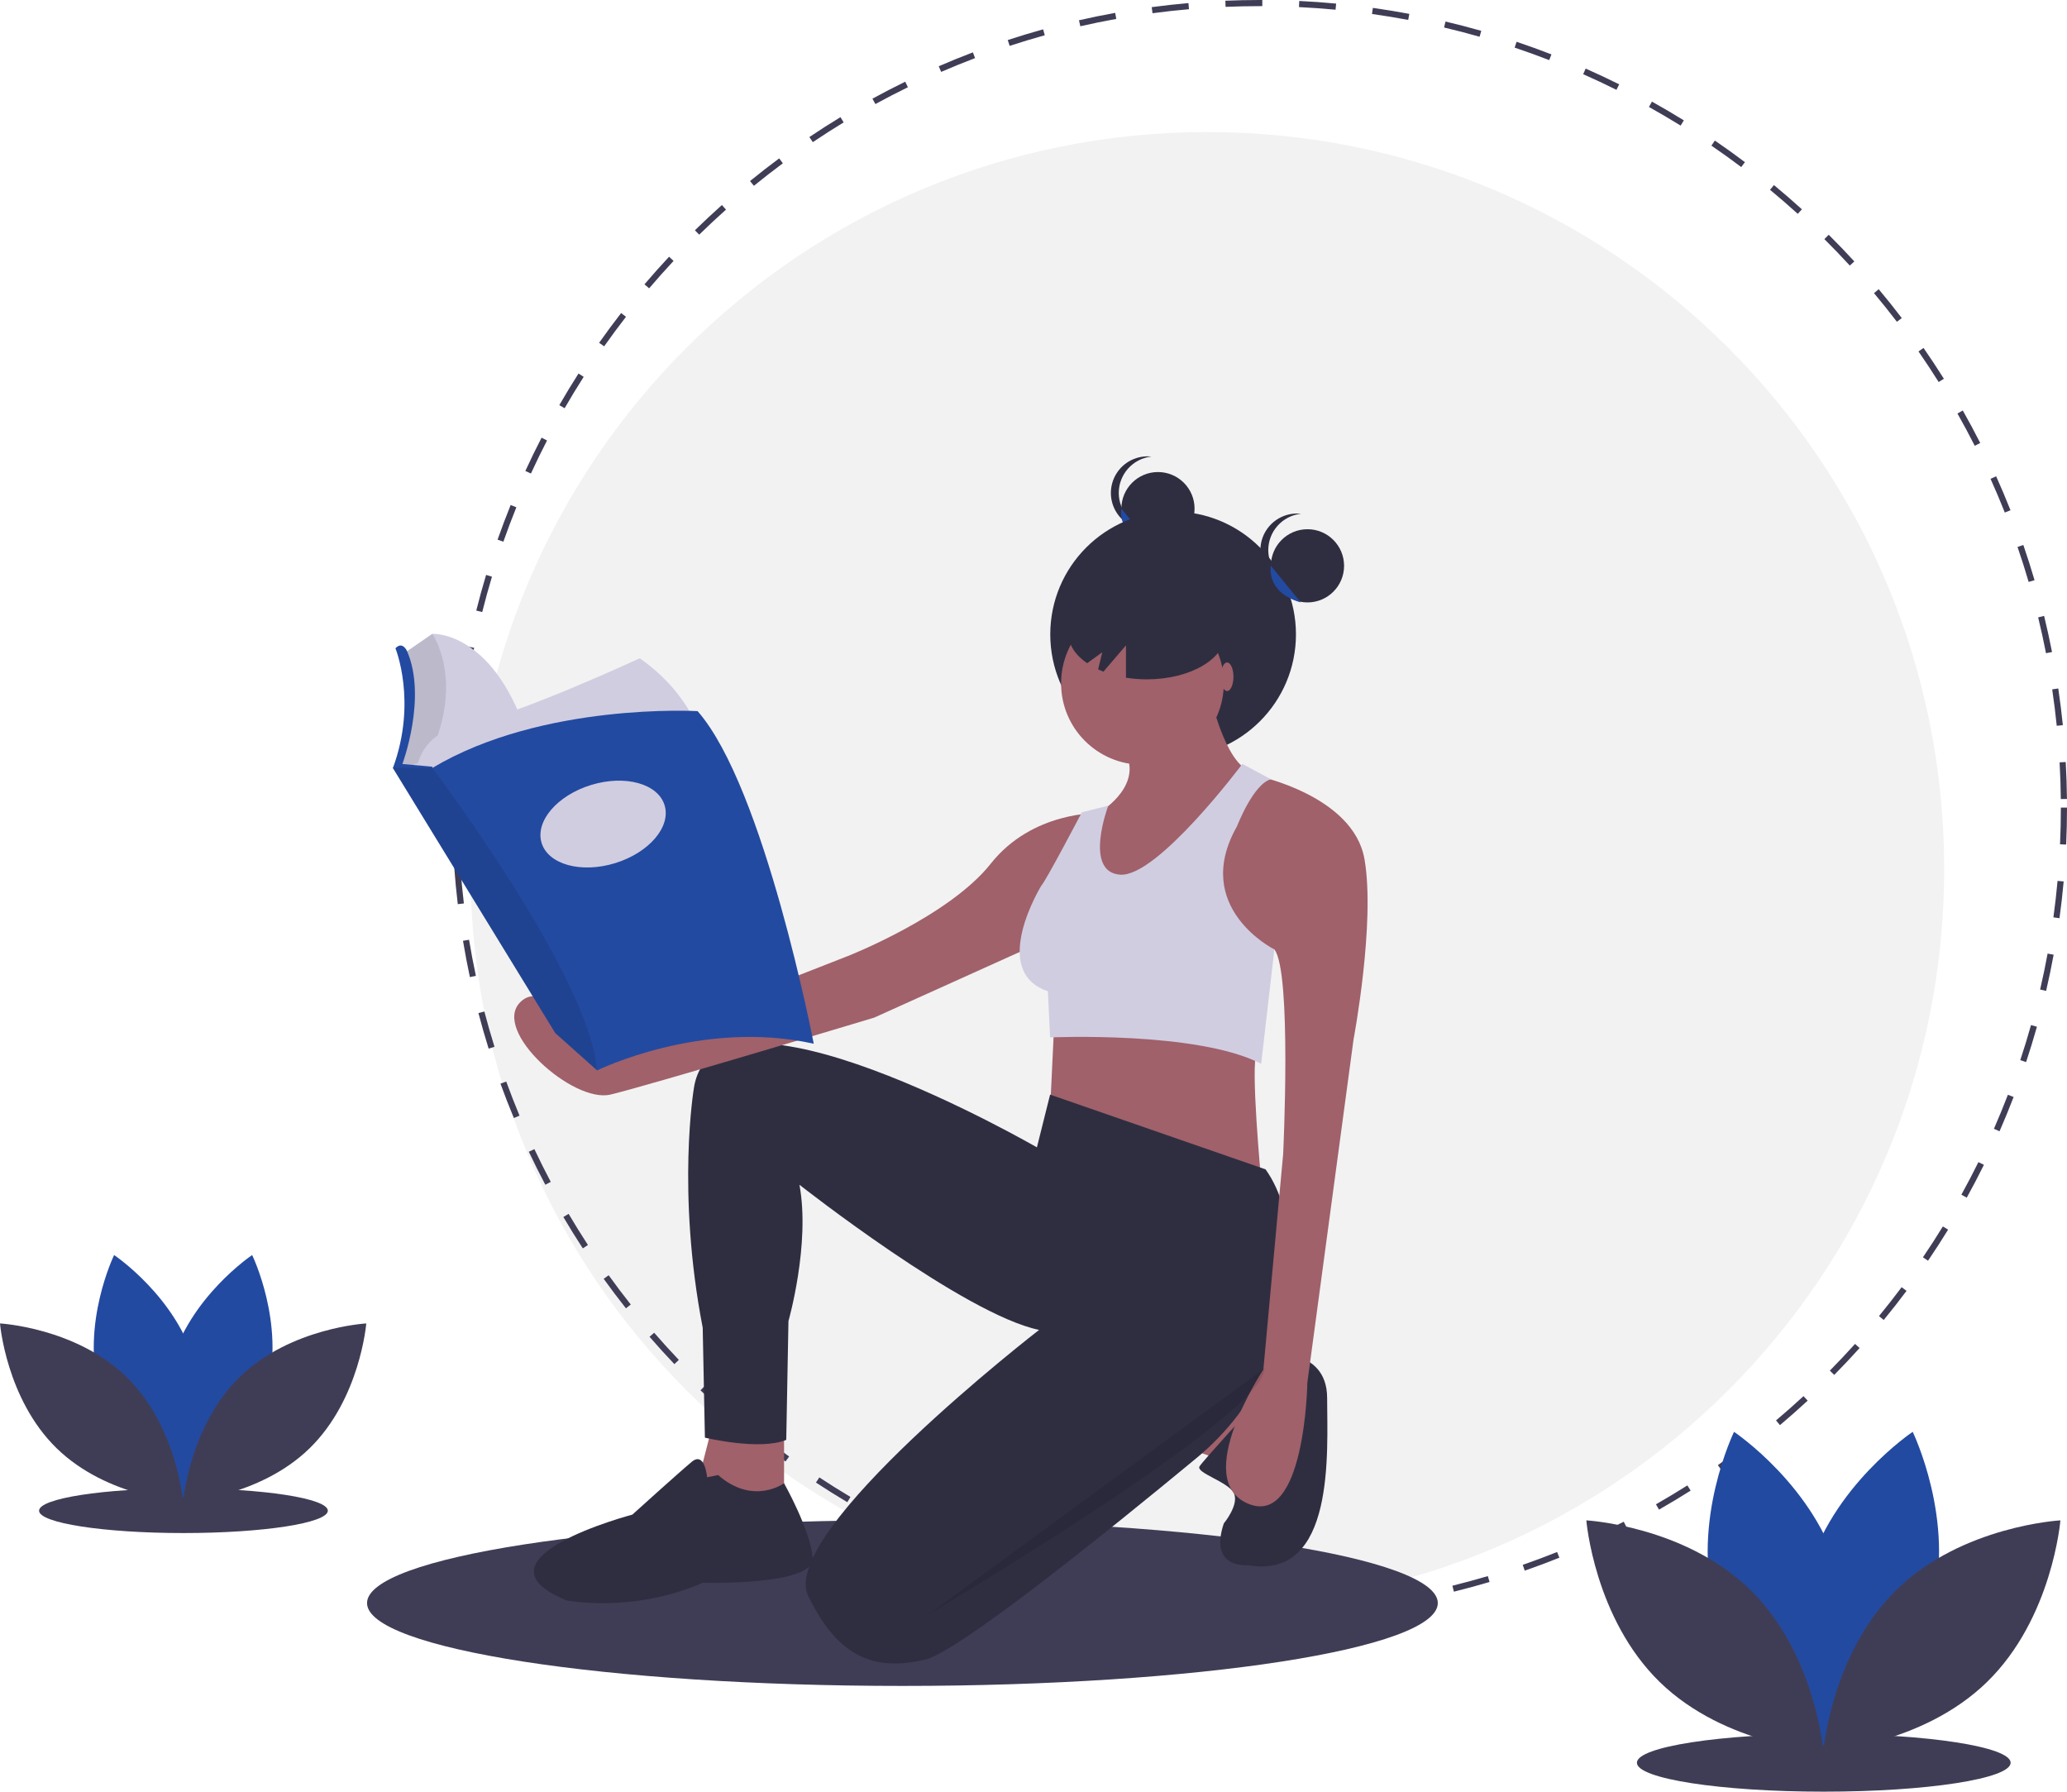
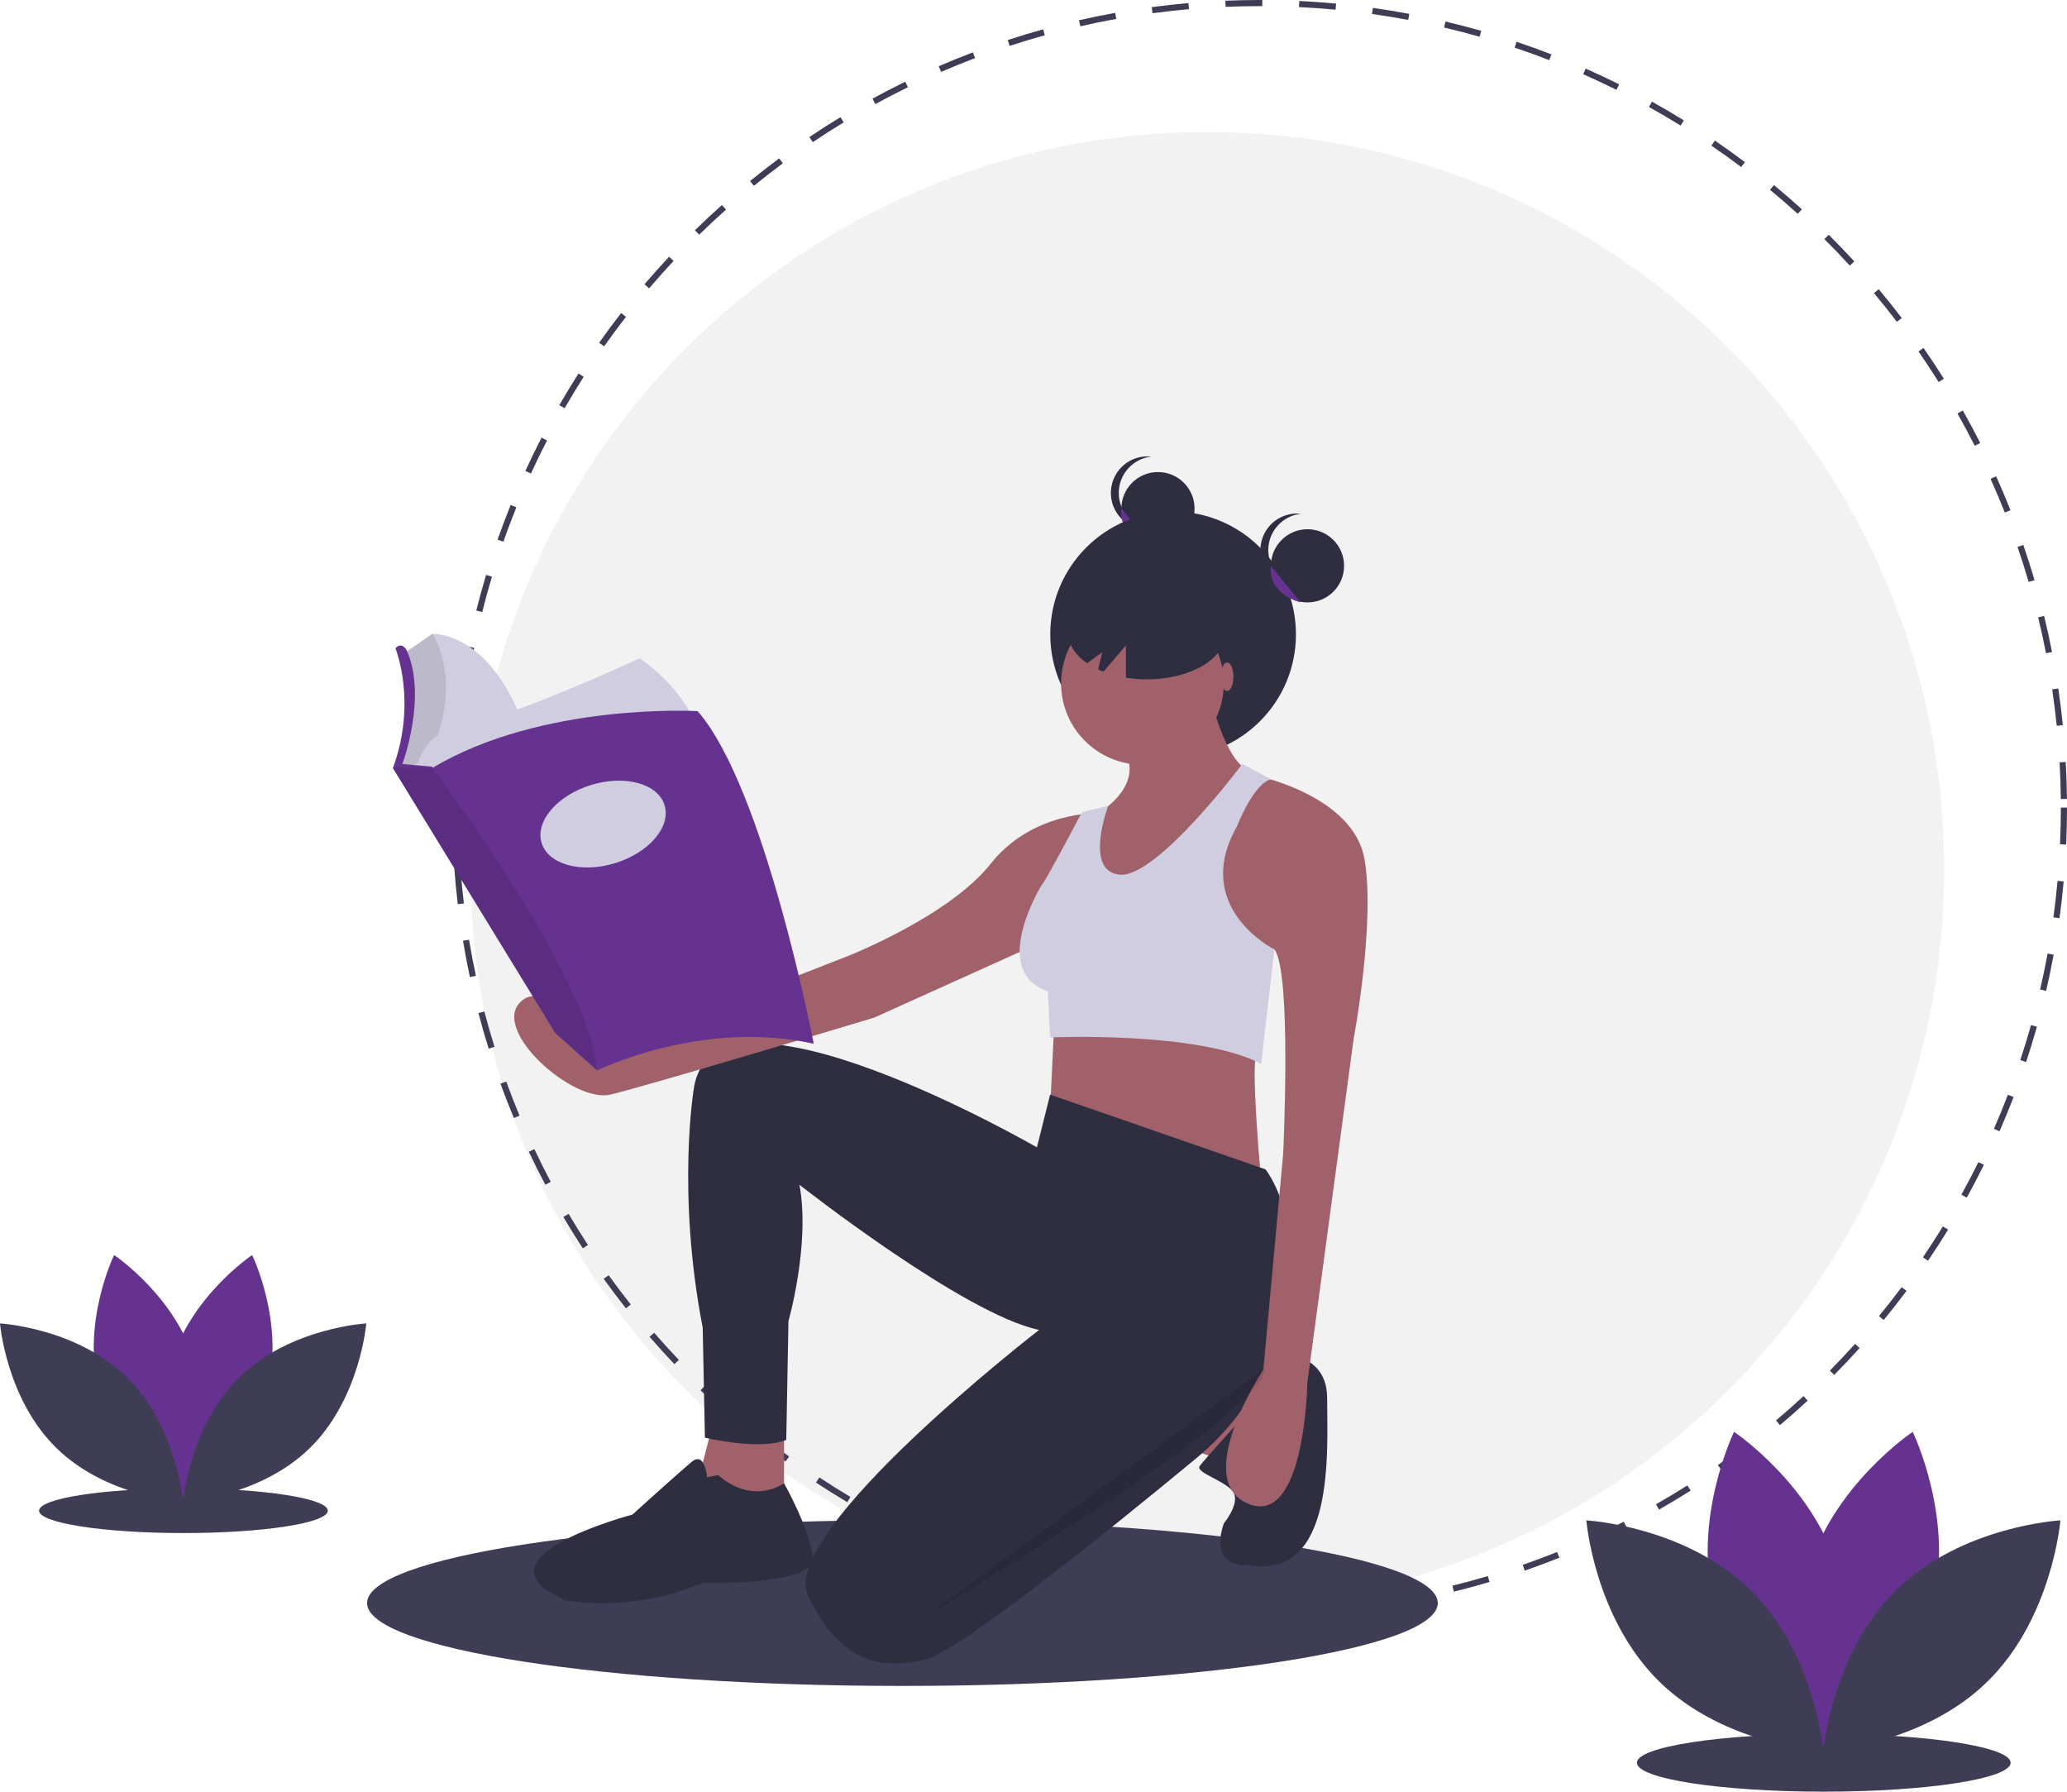
<svg xmlns="http://www.w3.org/2000/svg" id="e483d58f-078e-482f-9486-99203dd27031" data-name="Layer 1" width="940.101" height="814.729" viewBox="0 0 940.101 814.729">
  <ellipse cx="83.435" cy="686.965" rx="65.665" ry="10.161" fill="#3f3d56" />
  <circle cx="549.115" cy="395.175" r="335.131" fill="#f2f2f2" />
  <path d="M702.803,777.13c-3.874,0-7.788-.061-11.629-.181l.087-2.79c5.516.172,11.145.22,16.687.143l.038,2.793Q705.399,777.129,702.803,777.13Zm21.986-.648-.164-2.787c5.524-.326,11.119-.784,16.63-1.361l.292,2.776C735.994,775.693,730.357,776.155,724.789,776.482Zm-50.403-.435c-5.571-.427-11.2-.986-16.732-1.665l.341-2.771c5.49.672,11.076,1.229,16.604,1.651Zm83.837-3.071-.419-2.76c5.489-.833,11.02-1.8,16.435-2.876l.544,2.738C769.326,771.163,763.754,772.138,758.223,772.976Zm-117.205-1.021c-5.503-.933-11.058-2.005-16.51-3.188l.593-2.73c5.41,1.175,10.922,2.239,16.384,3.164Zm150.178-5.532-.671-2.711c5.388-1.332,10.806-2.805,16.103-4.376l.794,2.678C802.084,763.597,796.625,765.081,791.196,766.423Zm-183.032-1.601c-5.398-1.436-10.83-3.015-16.146-4.696l.841-2.662c5.275,1.668,10.666,3.235,16.022,4.658Zm215.263-7.961-.916-2.637c5.228-1.818,10.486-3.783,15.632-5.842l1.036,2.594C833.996,753.049,828.697,755.029,823.427,756.861Zm-247.362-2.187c-5.243-1.927-10.518-4.006-15.678-6.18l1.084-2.575c5.121,2.157,10.355,4.221,15.558,6.134Zm278.542-10.289-1.156-2.542c5.021-2.281,10.068-4.717,15-7.238L869.722,737.092C864.751,739.632,859.666,742.086,854.607,744.385ZM545.016,741.6c-5.039-2.401-10.098-4.955-15.033-7.593l1.316-2.463c4.898,2.617,9.917,5.152,14.918,7.536Zm339.472-12.49-1.383-2.425c4.815-2.748,9.622-5.636,14.284-8.586l1.492,2.359C894.183,723.432,889.341,726.344,884.488,729.111Zm-369.169-3.376c-4.793-2.851-9.593-5.858-14.266-8.936l1.537-2.332c4.636,3.055,9.4,6.038,14.157,8.868Zm397.548-14.577-1.598-2.288c4.534-3.168,9.059-6.486,13.448-9.859l1.702,2.215C921.996,704.623,917.436,707.966,912.866,711.157Zm-425.652-3.933c-4.508-3.274-9.01-6.704-13.384-10.196l1.743-2.182c4.34,3.465,8.809,6.869,13.282,10.117Zm452.291-16.541-1.8-2.135c4.226-3.566,8.431-7.282,12.502-11.046l1.895,2.051C948.002,683.345,943.764,687.09,939.505,690.683ZM460.928,686.235c-4.198-3.676-8.369-7.5-12.396-11.366l1.934-2.015c3.997,3.837,8.136,7.632,12.301,11.281Zm503.256-18.378-1.988-1.961c3.896-3.948,7.75-8.033,11.452-12.142l2.075,1.868C971.992,659.763,968.109,663.879,964.183,667.857Zm-527.514-4.904c-3.852-4.05-7.656-8.236-11.306-12.442l2.11-1.83c3.623,4.174,7.397,8.328,11.22,12.346Zm550.023-20.08-2.157-1.773c3.52-4.283,6.985-8.703,10.302-13.139l2.236,1.672C993.732,634.104,990.24,638.559,986.693,642.873Zm-572.055-5.302c-3.459-4.37-6.865-8.883-10.123-13.412l2.266-1.631c3.234,4.493,6.614,8.971,10.047,13.311ZM1006.841,615.932l-2.31-1.568c3.115-4.586,6.165-9.306,9.066-14.031l2.381,1.462C1013.052,606.555,1009.979,611.312,1006.841,615.932Zm-611.824-5.626c-3.043-4.665-6.021-9.465-8.853-14.271l2.405-1.418c2.81,4.769,5.766,9.533,8.786,14.162ZM1024.457,587.25l-2.444-1.35c2.681-4.852,5.285-9.835,7.744-14.811l2.504,1.238C1029.784,577.34,1027.158,582.361,1024.457,587.25Zm-646.482-5.872c-2.605-4.923-5.13-9.974-7.506-15.011l2.525-1.192c2.358,4.999,4.864,10.012,7.449,14.897Zm661.396-24.319-2.558-1.121c2.225-5.082,4.362-10.287,6.352-15.469l2.607,1.001C1043.767,546.692,1041.613,551.937,1039.371,557.059Zm-675.71-6.026c-2.141-5.138-4.191-10.395-6.093-15.626l2.625-.955c1.887,5.191,3.922,10.407,6.046,15.506Zm687.787-25.436-2.651-.878c1.743-5.251,3.387-10.619,4.887-15.955l2.689.755C1054.861,514.896,1053.202,520.306,1051.447,525.597Zm-699.26-6.12c-1.662-5.322-3.223-10.759-4.641-16.162l2.701-.709c1.407,5.362,2.956,10.758,4.605,16.039Zm708.362-26.245-2.72-.633c1.25-5.382,2.393-10.879,3.398-16.335l2.746.505C1062.962,482.268,1061.81,487.806,1060.55,493.232Zm-716.892-6.276c-1.165-5.455-2.219-11.011-3.132-16.519l2.755-.458c.908,5.467,1.953,10.981,3.109,16.394Zm722.978-26.788-2.768-.379c.751-5.47,1.385-11.047,1.886-16.578l2.782.251C1068.031,449.037,1067.391,454.657,1066.636,460.169Zm-728.482-6.376c-.659-5.528-1.199-11.159-1.608-16.735l2.786-.205c.404,5.535.942,11.122,1.595,16.609Zm731.518-27.103-2.79-.125c.248-5.534.375-11.146.375-16.682h2.793C1070.05,415.46,1069.923,421.115,1069.673,426.69Zm-733.972-6.426c-.095-3.424-.144-6.918-.145-10.381q0-3.224.055-6.435l2.793.049q-.055,3.187-.055,6.386c.001,3.438.049,6.906.143,10.305Zm731.537-14.277c-.057-5.537-.243-11.149-.55-16.682l2.787-.155c.31,5.575.496,11.229.555,16.807ZM339.067,386.824l-2.787-.175c.348-5.58.83-11.216,1.429-16.752l2.776.301C339.889,375.693,339.413,381.286,339.067,386.824Zm726.315-14.152c-.558-5.506-1.252-11.076-2.062-16.558l2.763-.408c.815,5.523,1.515,11.136,2.078,16.684ZM342.659,353.656l-2.76-.427c.856-5.525,1.85-11.093,2.955-16.553l2.737.554C344.495,342.648,343.508,348.174,342.659,353.656Zm717.842-13.986c-1.065-5.448-2.266-10.932-3.573-16.299l2.714-.66c1.316,5.408,2.527,10.934,3.6,16.423ZM349.274,320.957l-2.709-.679c1.356-5.409,2.858-10.863,4.465-16.211l2.674.803C352.11,310.178,350.62,315.59,349.274,320.957Zm703.334-13.703c-1.557-5.318-3.259-10.666-5.058-15.9l2.64-.908c1.814,5.274,3.529,10.665,5.099,16.023Zm-693.72-18.293-2.635-.926c1.856-5.279,3.86-10.584,5.956-15.767l2.59,1.047C362.718,278.458,360.729,283.723,358.888,288.961Zm682.875-13.258c-2.037-5.14-4.219-10.298-6.486-15.332l2.547-1.147c2.284,5.073,4.482,10.27,6.535,15.449ZM371.423,257.965l-2.538-1.166c2.333-5.08,4.815-10.174,7.379-15.14L378.745,242.94C376.201,247.869,373.737,252.924,371.423,257.965Zm656.672-12.617c-2.5-4.93-5.148-9.871-7.871-14.682l2.43-1.376c2.745,4.849,5.412,9.827,7.931,14.796Zm-641.344-17.077-2.42-1.394c2.786-4.838,5.724-9.68,8.733-14.391l2.354,1.503C392.431,218.665,389.515,223.471,386.751,228.271Zm624.937-11.918c-2.951-4.698-6.041-9.378-9.184-13.911l2.294-1.591c3.168,4.568,6.282,9.283,9.255,14.017ZM404.726,200.122l-2.283-1.609c3.22-4.566,6.586-9.117,10.007-13.527L414.657,186.697C411.262,191.074,407.921,195.591,404.726,200.122ZM992.69,188.962c-3.365-4.408-6.87-8.79-10.42-13.024l2.141-1.794c3.575,4.267,7.107,8.682,10.499,13.123ZM425.188,173.743l-2.126-1.811c3.613-4.244,7.379-8.468,11.192-12.554l2.041,1.905C432.511,165.339,428.774,169.531,425.188,173.743Zm546.081-10.345c-3.751-4.083-7.643-8.131-11.565-12.028l1.969-1.981c3.952,3.928,7.872,8.005,11.652,12.119ZM447.955,149.345l-1.953-1.996c3.993-3.907,8.126-7.769,12.282-11.48l1.86,2.084C456.02,141.635,451.919,145.468,447.955,149.345Zm499.649-9.467c-4.111-3.729-8.356-7.407-12.616-10.931l1.781-2.152c4.291,3.551,8.569,7.257,12.712,11.014ZM472.836,127.127l-1.763-2.165c4.319-3.518,8.783-6.987,13.268-10.311l1.664,2.243C481.554,120.193,477.123,123.636,472.836,127.127Zm449.049-8.528c-4.436-3.34-9-6.618-13.566-9.741l1.576-2.305c4.601,3.147,9.199,6.449,13.669,9.815ZM499.622,107.274l-1.559-2.317c4.623-3.11,9.382-6.156,14.146-9.055L513.66,98.289C508.933,101.165,504.21,104.188,499.622,107.274Zm394.699-7.528c-4.72-2.921-9.566-5.768-14.404-8.464l1.358-2.44c4.876,2.716,9.76,5.586,14.516,8.528Zm-366.23-9.789-1.34-2.45c4.891-2.676,9.906-5.273,14.905-7.718l1.227,2.509C537.921,84.724,532.945,87.301,528.091,89.957Zm337.044-6.471c-4.969-2.476-10.06-4.868-15.13-7.109l1.129-2.554c5.11,2.258,10.24,4.668,15.247,7.163ZM558.004,75.326l-1.11-2.562c5.111-2.215,10.339-4.34,15.539-6.315l.991,2.611C568.264,71.019,563.076,73.127,558.004,75.326Zm276.555-5.354c-5.171-2.005-10.463-3.918-15.731-5.686l.889-2.648c5.307,1.782,10.641,3.709,15.851,5.731ZM589.155,63.497l-.87-2.654c5.307-1.74,10.722-3.378,16.094-4.868l.747,2.69C599.795,60.144,594.422,61.77,589.155,63.497Zm213.734-4.152c-5.326-1.518-10.759-2.933-16.147-4.203l.641-2.718c5.43,1.28,10.904,2.705,16.272,4.234ZM621.302,54.575l-.622-2.723c5.441-1.243,10.984-2.375,16.473-3.365l.496,2.748C632.201,52.218,626.702,53.342,621.302,54.575Zm149.116-2.886C764.98,50.668,759.441,49.76,753.954,48.989l.387-2.765c5.53.777,11.112,1.692,16.593,2.72ZM654.134,48.65l-.37-2.768c5.528-.738,11.151-1.358,16.71-1.842l.243,2.782C665.2,47.303,659.622,47.918,654.134,48.65Zm83.247-1.602c-5.501-.518-11.1-.918-16.643-1.186l.136-2.79c5.584.271,11.226.673,16.769,1.195Zm-50.011-1.298-.117-2.79c5.133-.214,10.364-.323,15.55-.325l1.264.002-.008,2.793-1.256-.002C697.657,45.43,692.464,45.538,687.371,45.75Z" transform="translate(-129.9497 -42.63557)" fill="#3f3d56" />
-   <path d="M251.37,675.376c-8.382,30.986-37.093,50.176-37.093,50.176s-15.121-31.047-6.738-62.033,37.093-50.176,37.093-50.176S259.752,644.39,251.37,675.376Z" transform="translate(-129.9497 -42.63557)" fill="#234aa1" />
-   <path d="M175.116,675.376c8.382,30.986,37.093,50.176,37.093,50.176s15.121-31.047,6.738-62.033-37.093-50.176-37.093-50.176S166.734,644.39,175.116,675.376Z" transform="translate(-129.9497 -42.63557)" fill="#234aa1" />
+   <path d="M251.37,675.376c-8.382,30.986-37.093,50.176-37.093,50.176s-15.121-31.047-6.738-62.033,37.093-50.176,37.093-50.176S259.752,644.39,251.37,675.376Z" transform="translate(-129.9497 -42.63557)" fill="#65328f" />
+   <path d="M175.116,675.376c8.382,30.986,37.093,50.176,37.093,50.176s15.121-31.047,6.738-62.033-37.093-50.176-37.093-50.176S166.734,644.39,175.116,675.376Z" transform="translate(-129.9497 -42.63557)" fill="#65328f" />
  <path d="M187.433,668.717c23.001,22.39,25.81,56.81,25.81,56.81s-34.482-1.883-57.483-24.273-25.81-56.81-25.81-56.81S164.432,646.326,187.433,668.717Z" transform="translate(-129.9497 -42.63557)" fill="#3f3d56" />
  <path d="M239.053,668.717c-23.001,22.39-25.81,56.81-25.81,56.81s34.482-1.883,57.483-24.273,25.81-56.81,25.81-56.81S262.054,646.326,239.053,668.717Z" transform="translate(-129.9497 -42.63557)" fill="#3f3d56" />
  <ellipse cx="829.477" cy="801.577" rx="84.991" ry="13.151" fill="#3f3d56" />
-   <path d="M1008.591,774.029c-10.849,40.105-48.01,64.943-48.01,64.943s-19.571-40.185-8.722-80.29,48.01-64.943,48.01-64.943S1019.441,733.925,1008.591,774.029Z" transform="translate(-129.9497 -42.63557)" fill="#234aa1" />
-   <path d="M909.895,774.029c10.849,40.105,48.01,64.943,48.01,64.943s19.571-40.185,8.722-80.29-48.01-64.943-48.01-64.943S899.046,733.925,909.895,774.029Z" transform="translate(-129.9497 -42.63557)" fill="#234aa1" />
+   <path d="M1008.591,774.029c-10.849,40.105-48.01,64.943-48.01,64.943s-19.571-40.185-8.722-80.29,48.01-64.943,48.01-64.943S1019.441,733.925,1008.591,774.029Z" transform="translate(-129.9497 -42.63557)" fill="#65328f" />
+   <path d="M909.895,774.029c10.849,40.105,48.01,64.943,48.01,64.943s19.571-40.185,8.722-80.29-48.01-64.943-48.01-64.943S899.046,733.925,909.895,774.029Z" transform="translate(-129.9497 -42.63557)" fill="#65328f" />
  <path d="M925.837,765.41c29.77,28.98,33.406,73.529,33.406,73.529s-44.631-2.437-74.401-31.417-33.406-73.529-33.406-73.529S896.067,736.43,925.837,765.41Z" transform="translate(-129.9497 -42.63557)" fill="#3f3d56" />
  <path d="M992.649,765.41c-29.77,28.98-33.406,73.529-33.406,73.529s44.631-2.437,74.401-31.417,33.406-73.529,33.406-73.529S1022.42,736.43,992.649,765.41Z" transform="translate(-129.9497 -42.63557)" fill="#3f3d56" />
  <ellipse cx="410.435" cy="728.965" rx="243.5" ry="37.679" fill="#3f3d56" />
  <circle cx="526.664" cy="231.297" r="16.643" fill="#2f2e41" />
  <path d="M638.782,266.8A16.642,16.642,0,0,1,653.642,250.255a16.643,16.643,0,1,0,0,33.089A16.642,16.642,0,0,1,638.782,266.8Z" transform="translate(-129.9497 -42.63557)" fill="#2f2e41" />
-   <path d="M639.971,273.932s-2.585,11.888,13.567,16.643" transform="translate(-129.9497 -42.63557)" fill="#234aa1" />
+   <path d="M639.971,273.932s-2.585,11.888,13.567,16.643" transform="translate(-129.9497 -42.63557)" fill="#65328f" />
  <circle cx="533.547" cy="288.47" r="55.872" fill="#2f2e41" />
  <path d="M609.55,505.383l-2,42,96,32s-5-53-2-58Z" transform="translate(-129.9497 -42.63557)" fill="#a0616a" />
  <polygon points="323.601 649.747 314.601 684.747 356.601 684.747 356.601 649.747 323.601 649.747" fill="#a0616a" />
  <polygon points="541.601 659.052 560.601 665.747 570.601 640.639 553.601 627.247 541.601 659.052" fill="#a0616a" />
  <path d="M705.219,658.105s28.332-3.722,28.332,20.278,4,83-36,76c0,0-18,2-11-19,0,0,7.126-8.543,4.563-13.771s-17.563-9.229-15.563-12.229,24-27,24-27Z" transform="translate(-129.9497 -42.63557)" fill="#2f2e41" />
  <path d="M705.55,574.383l-98-34-6,24s-147-85-156-27c0,0-8,47,4,109l1,50s25,6,37,1l1-54s10-35,5-62c0,0,75,59,109,66,0,0-119,92-105,121s31,34,53,29c15.161-3.446,83.035-58.18,123.771-91.878,28.171-23.304,44.168-58.494,42.162-94.999C715.754,597.24,712.693,584.383,705.55,574.383Z" transform="translate(-129.9497 -42.63557)" fill="#2f2e41" />
  <path d="M451.55,714.383s-1-12-7-7-27,24-27,24-76,20-30,39c0,0,30,6,62-8,0,0,51.111,1.464,50.056-11.268s-13.056-33.996-13.056-33.996-14,10.264-30-3.736Z" transform="translate(-129.9497 -42.63557)" fill="#2f2e41" />
  <circle cx="519.601" cy="310.747" r="37" fill="#a0616a" />
  <path d="M679.55,355.383s6,30,17,37l-61,72-23-22,17-30s19-11,13-26Z" transform="translate(-129.9497 -42.63557)" fill="#a0616a" />
  <path d="M701.55,395.383s44,9,49,38-5,82-5,82l-21,156s-1,66-27,55,7-61,7-61l9-98s4-83-4-93l-32-10S684.55,398.383,701.55,395.383Z" transform="translate(-129.9497 -42.63557)" fill="#a0616a" />
  <path d="M629.55,412.383s-30-1-49,23-65,42-65,42l-115,45s-21-37-34-24,24,46,41,42,120-35,120-35l82-37Z" transform="translate(-129.9497 -42.63557)" fill="#a0616a" />
  <path d="M695,390s-38.45,51.383-55.45,50.383S634,409,634,409l-12,3s-16.45,31.383-18.45,33.383c0,0-24,39,3,48l1,21s67-3,96,12l6-52s-38-19-17-56C692.55,418.383,700,399,708,397Z" transform="translate(-129.9497 -42.63557)" fill="#d0cde1" />
  <path d="M705.05,664.883l-153,112S706.05,685.883,705.05,664.883Z" transform="translate(-129.9497 -42.63557)" opacity="0.1" />
  <path d="M651.56,309.952c-19.696,0-35.663,9.314-35.663,20.803,0,5.141,3.209,9.839,8.507,13.469l6.866-4.975-1.867,7.793c.775.359,1.566.706,2.391,1.028l10.256-11.966v14.7a59.869,59.869,0,0,0,9.51.754c19.696,0,35.663-9.314,35.663-20.803S671.257,309.952,651.56,309.952Z" transform="translate(-129.9497 -42.63557)" fill="#2f2e41" />
  <circle cx="594.664" cy="257.297" r="16.643" fill="#2f2e41" />
  <path d="M706.782,292.8A16.642,16.642,0,0,1,721.642,276.255a16.643,16.643,0,1,0,0,33.089A16.642,16.642,0,0,1,706.782,292.8Z" transform="translate(-129.9497 -42.63557)" fill="#2f2e41" />
-   <path d="M707.971,299.932s-2.585,11.888,13.567,16.643" transform="translate(-129.9497 -42.63557)" fill="#234aa1" />
+   <path d="M707.971,299.932s-2.585,11.888,13.567,16.643" transform="translate(-129.9497 -42.63557)" fill="#65328f" />
  <ellipse cx="558.101" cy="307.747" rx="2.889" ry="6.5" fill="#a0616a" />
  <path d="M369.209,375.529l-43.849,10.624-.143.034-4.767,4.315-1.372,1.24-2.941-.533-5.206-.941,3.628-12.245.68-23.356-2.494-14.286,13.832-9.524S353.562,329.27,369.209,375.529Z" transform="translate(-129.9497 -42.63557)" fill="#d0cde1" />
  <path d="M325.36,386.153c-.594,1.268.651.431-.029,1.735l-6.349,2.041-2.844,1.281-5.206-.941,3.628-12.245.68-23.356-2.494-14.286,13.832-9.524S341.424,351.882,325.36,386.153Z" transform="translate(-129.9497 -42.63557)" opacity="0.1" />
  <path d="M420.911,341.968s-57.597,26.758-80.954,30.84-21.316,27.438-21.316,27.438l130.841-20.409S444.947,358.749,420.911,341.968Z" transform="translate(-129.9497 -42.63557)" fill="#d0cde1" />
-   <path d="M309.797,337.433s9.977,24.263-1.134,54.423l12.925,5.896,4.989-5.896.113-.567-13.719-1.247s11.338-30.386,2.041-51.475C315.013,338.567,312.972,334.032,309.797,337.433Z" transform="translate(-129.9497 -42.63557)" fill="#234aa1" />
-   <path d="M500.05,517.255c-51.021-11.338-98.528,12.132-98.528,12.132l-.129-.116-18.919-16.891L308.55,391.742l18.028.113c50.114-29.933,120.637-25.851,120.637-25.851C477.601,400.473,500.05,517.255,500.05,517.255Z" transform="translate(-129.9497 -42.63557)" fill="#234aa1" />
+   <path d="M309.797,337.433s9.977,24.263-1.134,54.423l12.925,5.896,4.989-5.896.113-.567-13.719-1.247s11.338-30.386,2.041-51.475C315.013,338.567,312.972,334.032,309.797,337.433Z" transform="translate(-129.9497 -42.63557)" fill="#65328f" />
+   <path d="M500.05,517.255c-51.021-11.338-98.528,12.132-98.528,12.132l-.129-.116-18.919-16.891L308.55,391.742l18.028.113c50.114-29.933,120.637-25.851,120.637-25.851C477.601,400.473,500.05,517.255,500.05,517.255Z" transform="translate(-129.9497 -42.63557)" fill="#65328f" />
  <path d="M401.393,529.271l-18.919-16.891L308.55,391.742l18.028.113S398.429,486.753,401.393,529.271Z" transform="translate(-129.9497 -42.63557)" opacity="0.1" />
  <ellipse cx="404.244" cy="417.366" rx="29.252" ry="18.594" transform="translate(-234.5663 94.25111) rotate(-17.05185)" fill="#d0cde1" />
</svg>
